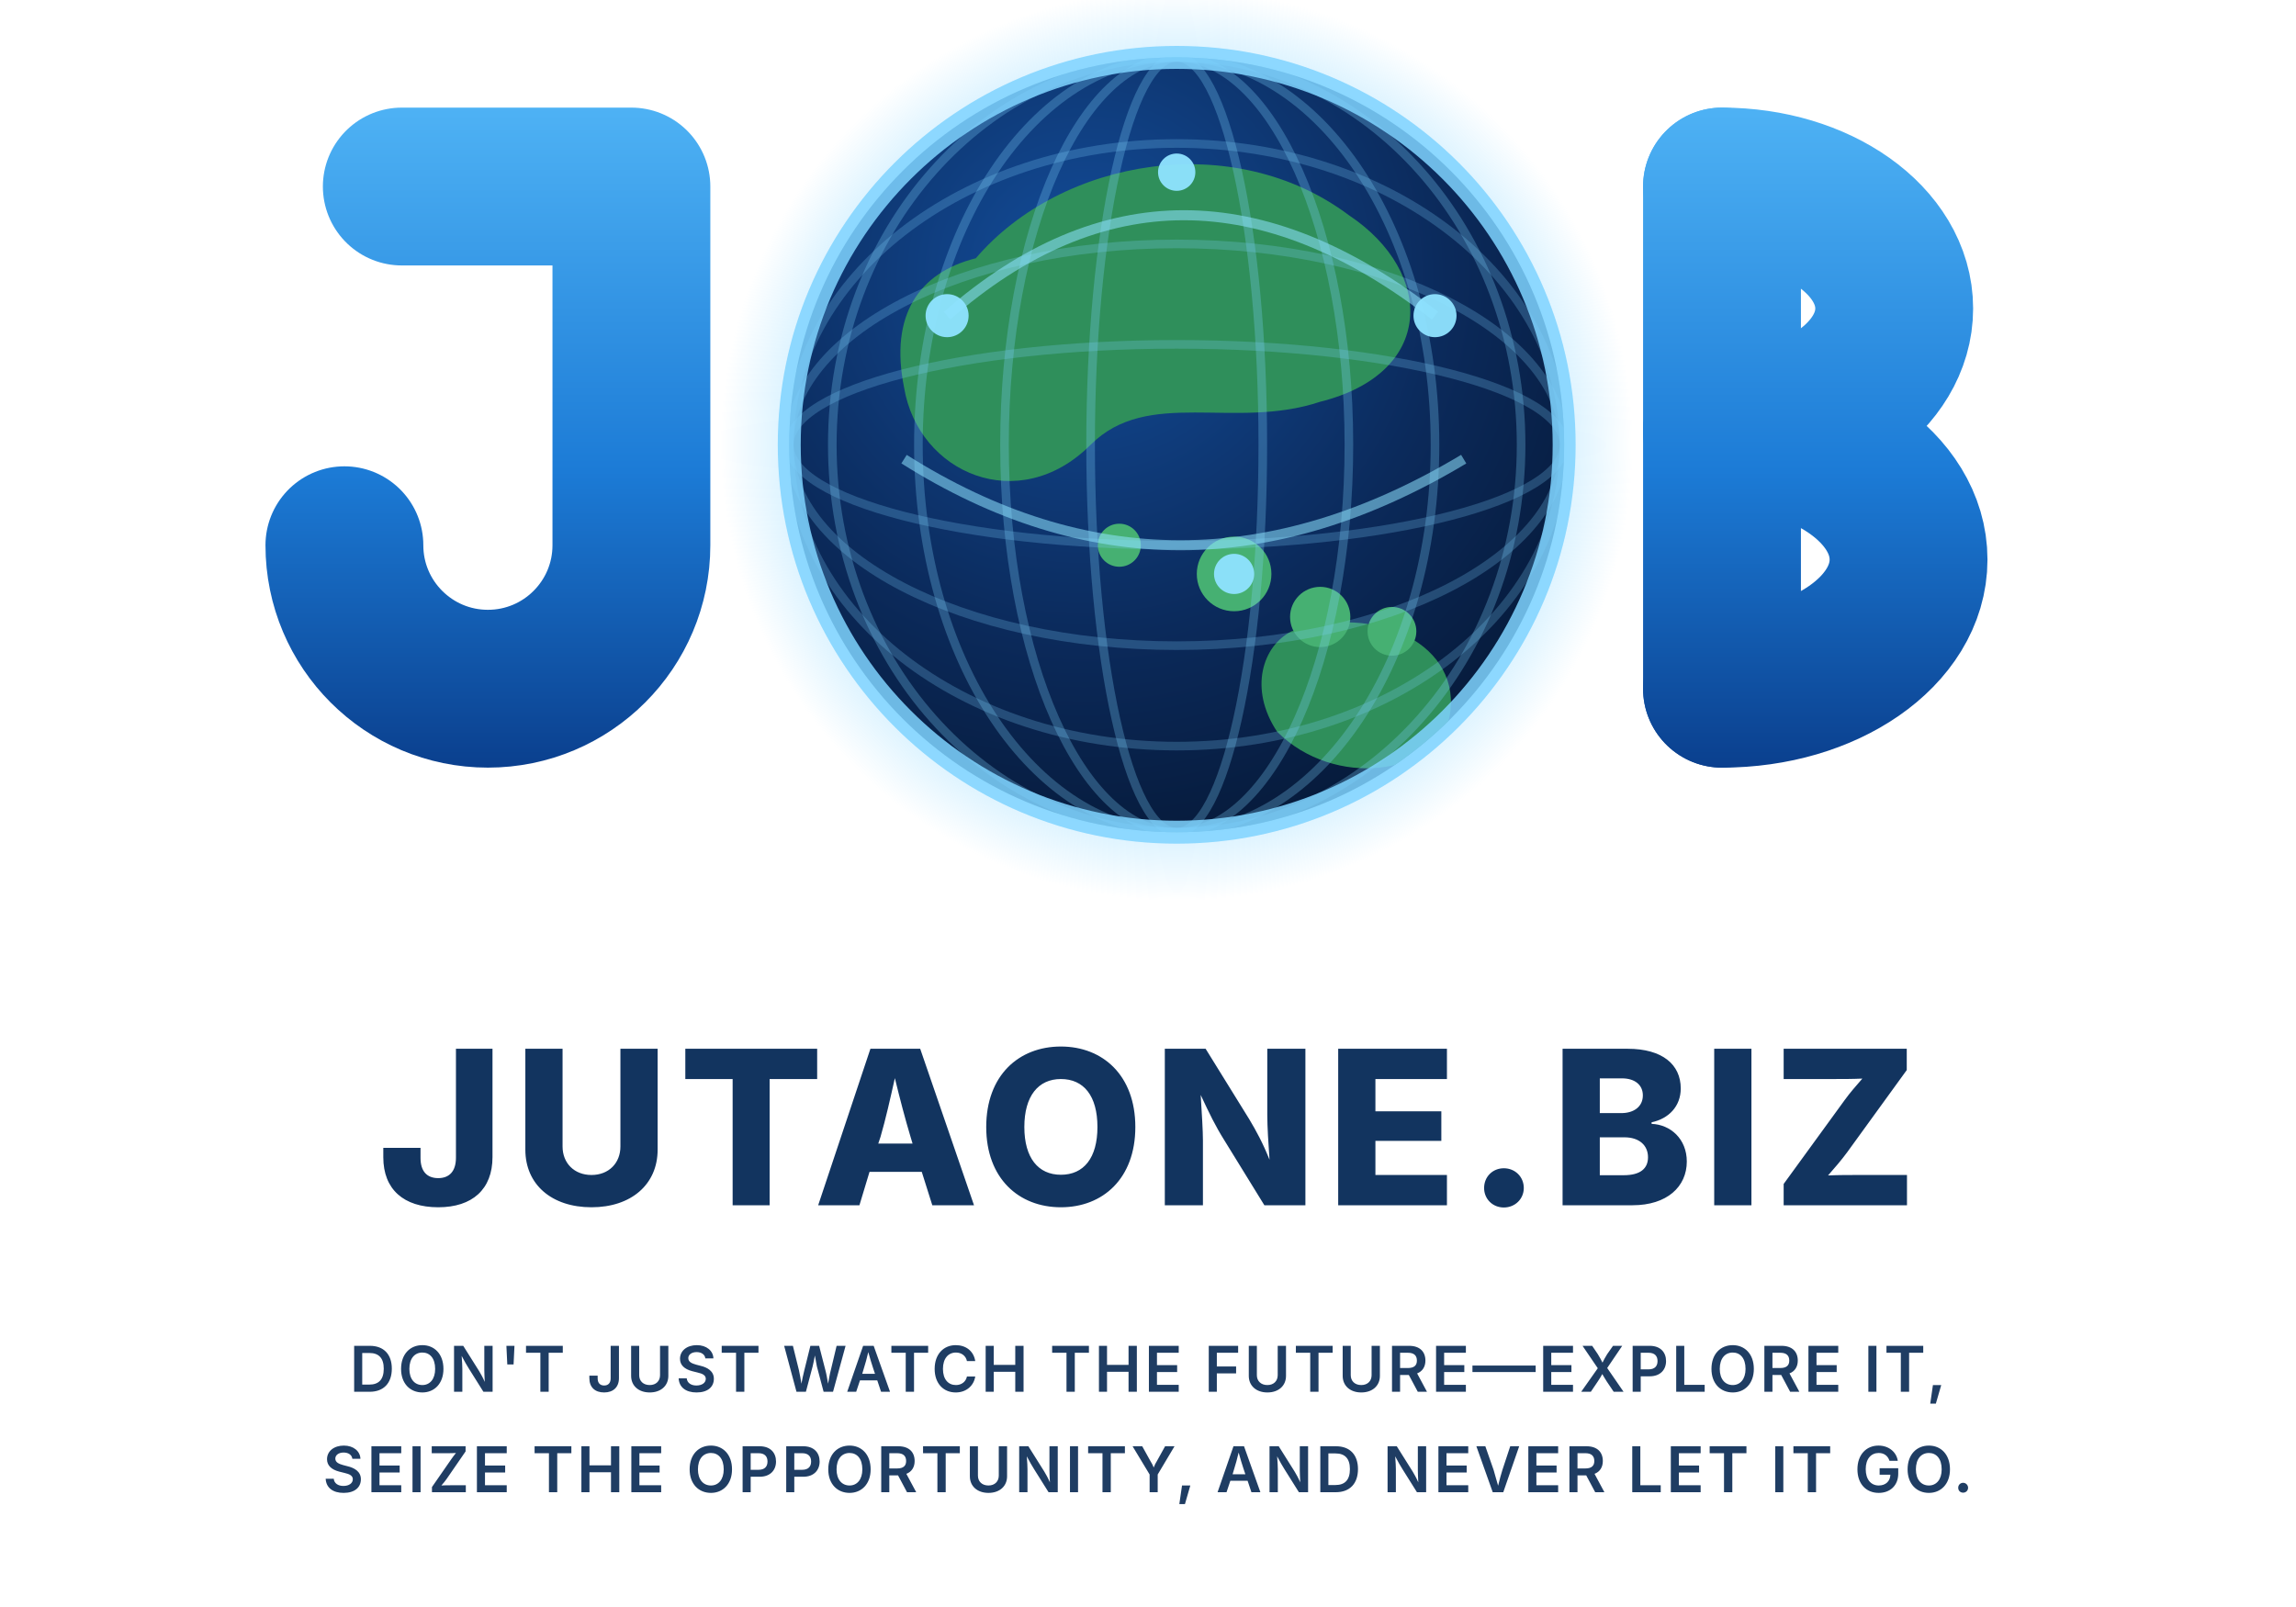
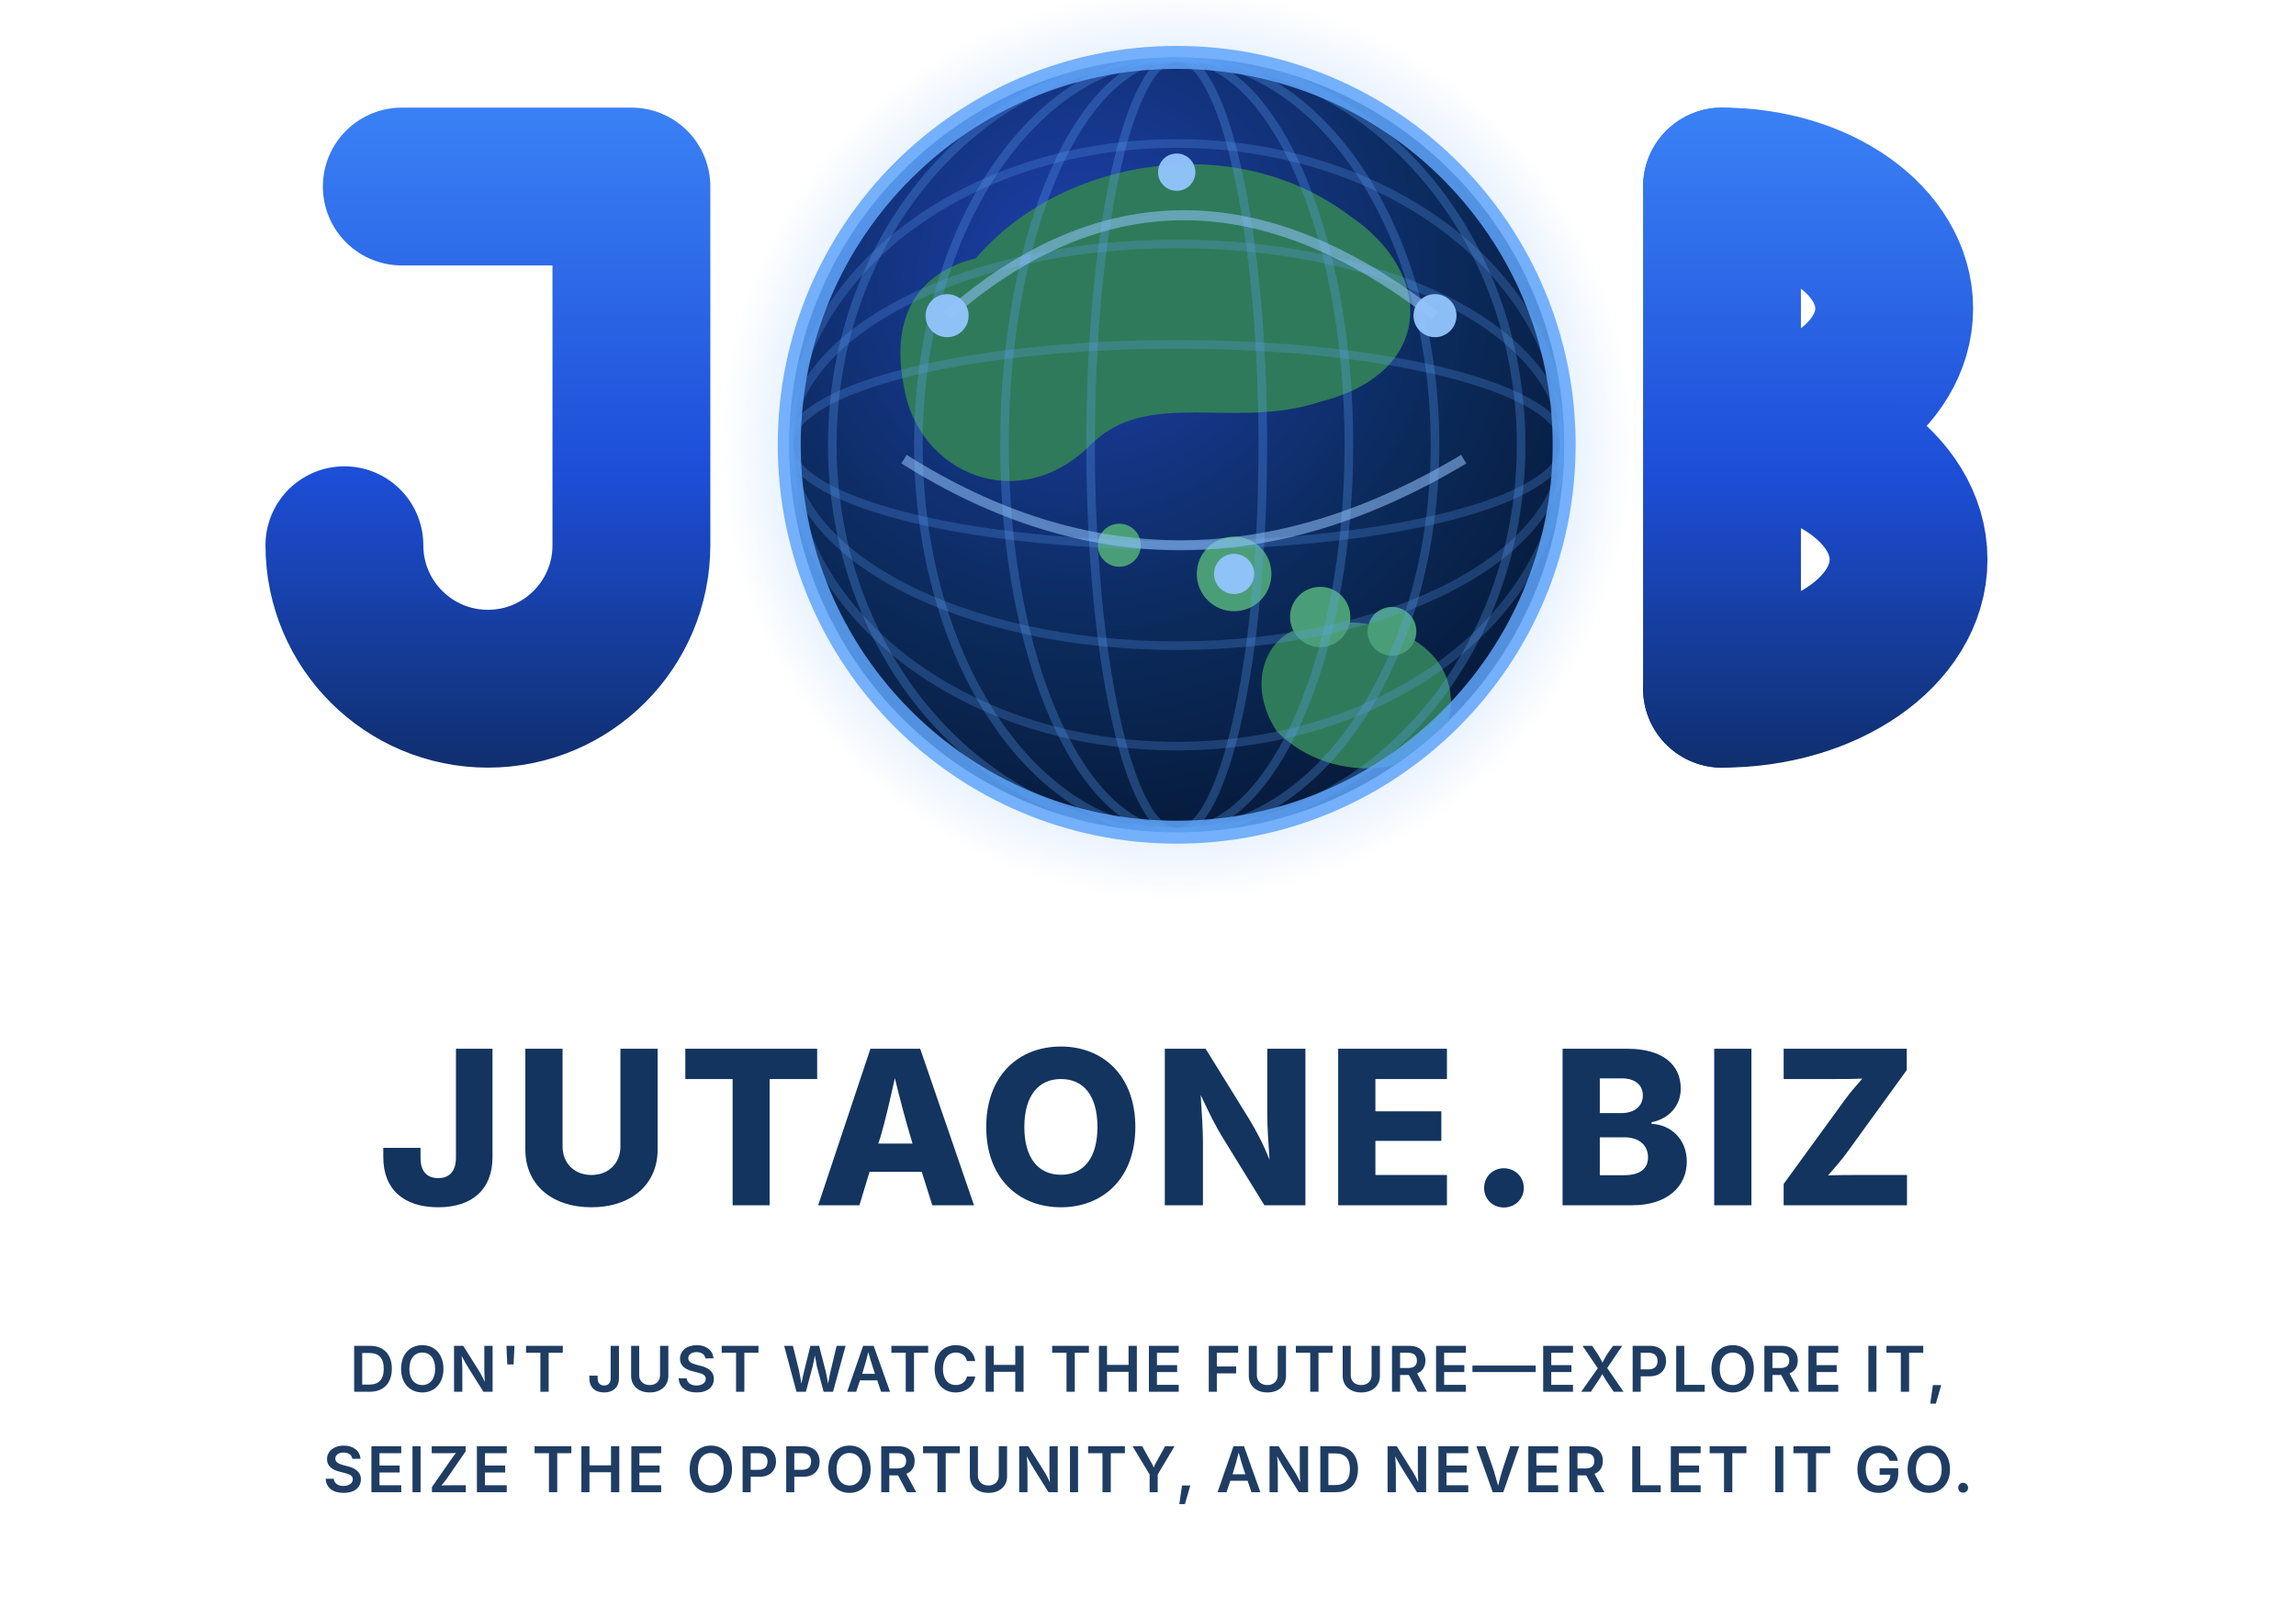
<svg xmlns="http://www.w3.org/2000/svg" viewBox="0 0 160 112" width="640" height="448" role="img" aria-label="JutaOne.Biz">
  <g transform="translate(16 0)">
    <defs>
      <linearGradient id="jo-lockup-letters" x1="0" y1="7" x2="0" y2="54" gradientUnits="userSpaceOnUse">
-         <stop offset="0" stop-color="#4FB3F5" />
-         <stop offset="0.55" stop-color="#1C7BD6" />
-         <stop offset="1" stop-color="#0A3E8C" />
+         <stop offset="0" stop-color="#3B82F6" />
+         <stop offset="0.55" stop-color="#1D4ED8" />
+         <stop offset="1" stop-color="#0F2E6B" />
      </linearGradient>
      <radialGradient id="jo-lockup-sphere" cx="38%" cy="28%" r="76%">
-         <stop offset="0" stop-color="#134E9C" />
+         <stop offset="0" stop-color="#1E40AF" />
        <stop offset="0.62" stop-color="#0B2A5B" />
        <stop offset="1" stop-color="#061A3A" />
      </radialGradient>
      <radialGradient id="jo-lockup-halo" cx="50%" cy="50%" r="50%">
-         <stop offset="0.72" stop-color="#7FD3FF" stop-opacity="0.55" />
-         <stop offset="1" stop-color="#7FD3FF" stop-opacity="0" />
+         <stop offset="0.72" stop-color="#60A5FA" stop-opacity="0.28" />
+         <stop offset="1" stop-color="#60A5FA" stop-opacity="0" />
      </radialGradient>
      <clipPath id="jo-lockup-clip">
        <circle cx="66" cy="31" r="27" />
      </clipPath>
    </defs>
    <circle cx="66" cy="31" r="32" fill="url(#jo-lockup-halo)" />
    <path d="M 12 13 H 28 V 38 A 10 10 0 0 1 8 38" fill="none" stroke="url(#jo-lockup-letters)" stroke-width="11" stroke-linecap="round" stroke-linejoin="round" />
    <path d="M 104 13 V 48" fill="none" stroke="url(#jo-lockup-letters)" stroke-width="11" stroke-linecap="round" stroke-linejoin="round" />
    <path d="M 104 13 A 12 8.5 0 0 1 104 30" fill="none" stroke="url(#jo-lockup-letters)" stroke-width="11" stroke-linecap="round" stroke-linejoin="round" />
    <path d="M 104 30 A 13 9 0 0 1 104 48" fill="none" stroke="url(#jo-lockup-letters)" stroke-width="11" stroke-linecap="round" stroke-linejoin="round" />
    <g class="jo-globe">
      <circle cx="66" cy="31" r="27" fill="url(#jo-lockup-sphere)" />
      <g clip-path="url(#jo-lockup-clip)">
        <g class="jo-globe__spin" style="transform-origin:66px 31px">
-           <path d="M 52 18 C 58 11 70 9 78 15 C 84 19 84 26 76 28 C 70 30 64 27 60 31 C 55 36 48 33 47 27 C 46 22 48 19 52 18 Z" fill="#2F8F5B" />
-           <path d="M 74 44 C 80 42 86 45 85 50 C 84 54 77 55 73 51 C 71 48 72 45 74 44 Z" fill="#2F8F5B" />
-           <circle cx="70" cy="40" r="2.6" fill="#46B072" />
-           <circle cx="76" cy="43" r="2.1" fill="#46B072" />
-           <circle cx="81" cy="44" r="1.7" fill="#46B072" />
-           <circle cx="62" cy="38" r="1.5" fill="#46B072" />
-           <ellipse cx="66" cy="31" rx="6" ry="27" fill="none" stroke="#7FD3FF" stroke-width="0.6" stroke-opacity="0.28" />
-           <ellipse cx="66" cy="31" rx="12" ry="27" fill="none" stroke="#7FD3FF" stroke-width="0.6" stroke-opacity="0.28" />
-           <ellipse cx="66" cy="31" rx="18" ry="27" fill="none" stroke="#7FD3FF" stroke-width="0.6" stroke-opacity="0.28" />
-           <ellipse cx="66" cy="31" rx="24" ry="27" fill="none" stroke="#7FD3FF" stroke-width="0.6" stroke-opacity="0.28" />
-           <ellipse cx="66" cy="31" rx="27" ry="7" fill="none" stroke="#7FD3FF" stroke-width="0.6" stroke-opacity="0.24" />
-           <ellipse cx="66" cy="31" rx="27" ry="14" fill="none" stroke="#7FD3FF" stroke-width="0.6" stroke-opacity="0.24" />
-           <ellipse cx="66" cy="31" rx="27" ry="21" fill="none" stroke="#7FD3FF" stroke-width="0.6" stroke-opacity="0.24" />
-           <path d="M 50 22 Q 66 8 84 22" fill="none" stroke="#8FE3FF" stroke-width="0.7" stroke-opacity="0.55" />
-           <path d="M 47 32 Q 66 44 86 32" fill="none" stroke="#8FE3FF" stroke-width="0.7" stroke-opacity="0.55" />
-           <circle cx="50" cy="22" r="1.5" fill="#8FE3FF" fill-opacity="0.95" />
-           <circle cx="84" cy="22" r="1.5" fill="#8FE3FF" fill-opacity="0.95" />
-           <circle cx="66" cy="12" r="1.3" fill="#8FE3FF" fill-opacity="0.95" />
-           <circle cx="70" cy="40" r="1.4" fill="#8FE3FF" fill-opacity="0.95" />
+           <path d="M 52 18 C 58 11 70 9 78 15 C 84 19 84 26 76 28 C 70 30 64 27 60 31 C 55 36 48 33 47 27 C 46 22 48 19 52 18 Z" fill="#2F7A5B" />
+           <path d="M 74 44 C 80 42 86 45 85 50 C 84 54 77 55 73 51 C 71 48 72 45 74 44 Z" fill="#2F7A5B" />
+           <circle cx="70" cy="40" r="2.6" fill="#4A9E77" />
+           <circle cx="76" cy="43" r="2.1" fill="#4A9E77" />
+           <circle cx="81" cy="44" r="1.7" fill="#4A9E77" />
+           <circle cx="62" cy="38" r="1.5" fill="#4A9E77" />
+           <ellipse cx="66" cy="31" rx="6" ry="27" fill="none" stroke="#60A5FA" stroke-width="0.6" stroke-opacity="0.28" />
+           <ellipse cx="66" cy="31" rx="12" ry="27" fill="none" stroke="#60A5FA" stroke-width="0.6" stroke-opacity="0.28" />
+           <ellipse cx="66" cy="31" rx="18" ry="27" fill="none" stroke="#60A5FA" stroke-width="0.6" stroke-opacity="0.28" />
+           <ellipse cx="66" cy="31" rx="24" ry="27" fill="none" stroke="#60A5FA" stroke-width="0.6" stroke-opacity="0.28" />
+           <ellipse cx="66" cy="31" rx="27" ry="7" fill="none" stroke="#60A5FA" stroke-width="0.6" stroke-opacity="0.24" />
+           <ellipse cx="66" cy="31" rx="27" ry="14" fill="none" stroke="#60A5FA" stroke-width="0.6" stroke-opacity="0.24" />
+           <ellipse cx="66" cy="31" rx="27" ry="21" fill="none" stroke="#60A5FA" stroke-width="0.6" stroke-opacity="0.24" />
+           <path d="M 50 22 Q 66 8 84 22" fill="none" stroke="#93C5FD" stroke-width="0.7" stroke-opacity="0.55" />
+           <path d="M 47 32 Q 66 44 86 32" fill="none" stroke="#93C5FD" stroke-width="0.7" stroke-opacity="0.55" />
+           <circle cx="50" cy="22" r="1.5" fill="#93C5FD" fill-opacity="0.95" />
+           <circle cx="84" cy="22" r="1.5" fill="#93C5FD" fill-opacity="0.95" />
+           <circle cx="66" cy="12" r="1.3" fill="#93C5FD" fill-opacity="0.95" />
+           <circle cx="70" cy="40" r="1.4" fill="#93C5FD" fill-opacity="0.95" />
        </g>
      </g>
-       <circle cx="66" cy="31" r="27" fill="none" stroke="#7FD3FF" stroke-width="1.6" stroke-opacity="0.85" />
+       <circle cx="66" cy="31" r="27" fill="none" stroke="#60A5FA" stroke-width="1.6" stroke-opacity="0.85" />
    </g>
  </g>
  <text x="80" y="84" text-anchor="middle" font-family="Inter, 'Segoe UI', Arial, Helvetica, sans-serif" font-size="15" font-weight="800" letter-spacing="0.6" fill="#12345F">JUTAONE.BIZ</text>
  <text x="80" y="97" text-anchor="middle" font-family="Inter, 'Segoe UI', Arial, Helvetica, sans-serif" font-size="4.4" font-weight="600" letter-spacing="0.2" fill="#1F3D63">DON'T JUST WATCH THE FUTURE—EXPLORE IT,</text>
  <text x="80" y="104" text-anchor="middle" font-family="Inter, 'Segoe UI', Arial, Helvetica, sans-serif" font-size="4.4" font-weight="600" letter-spacing="0.2" fill="#1F3D63">SEIZE THE OPPORTUNITY, AND NEVER LET IT GO.</text>
</svg>
